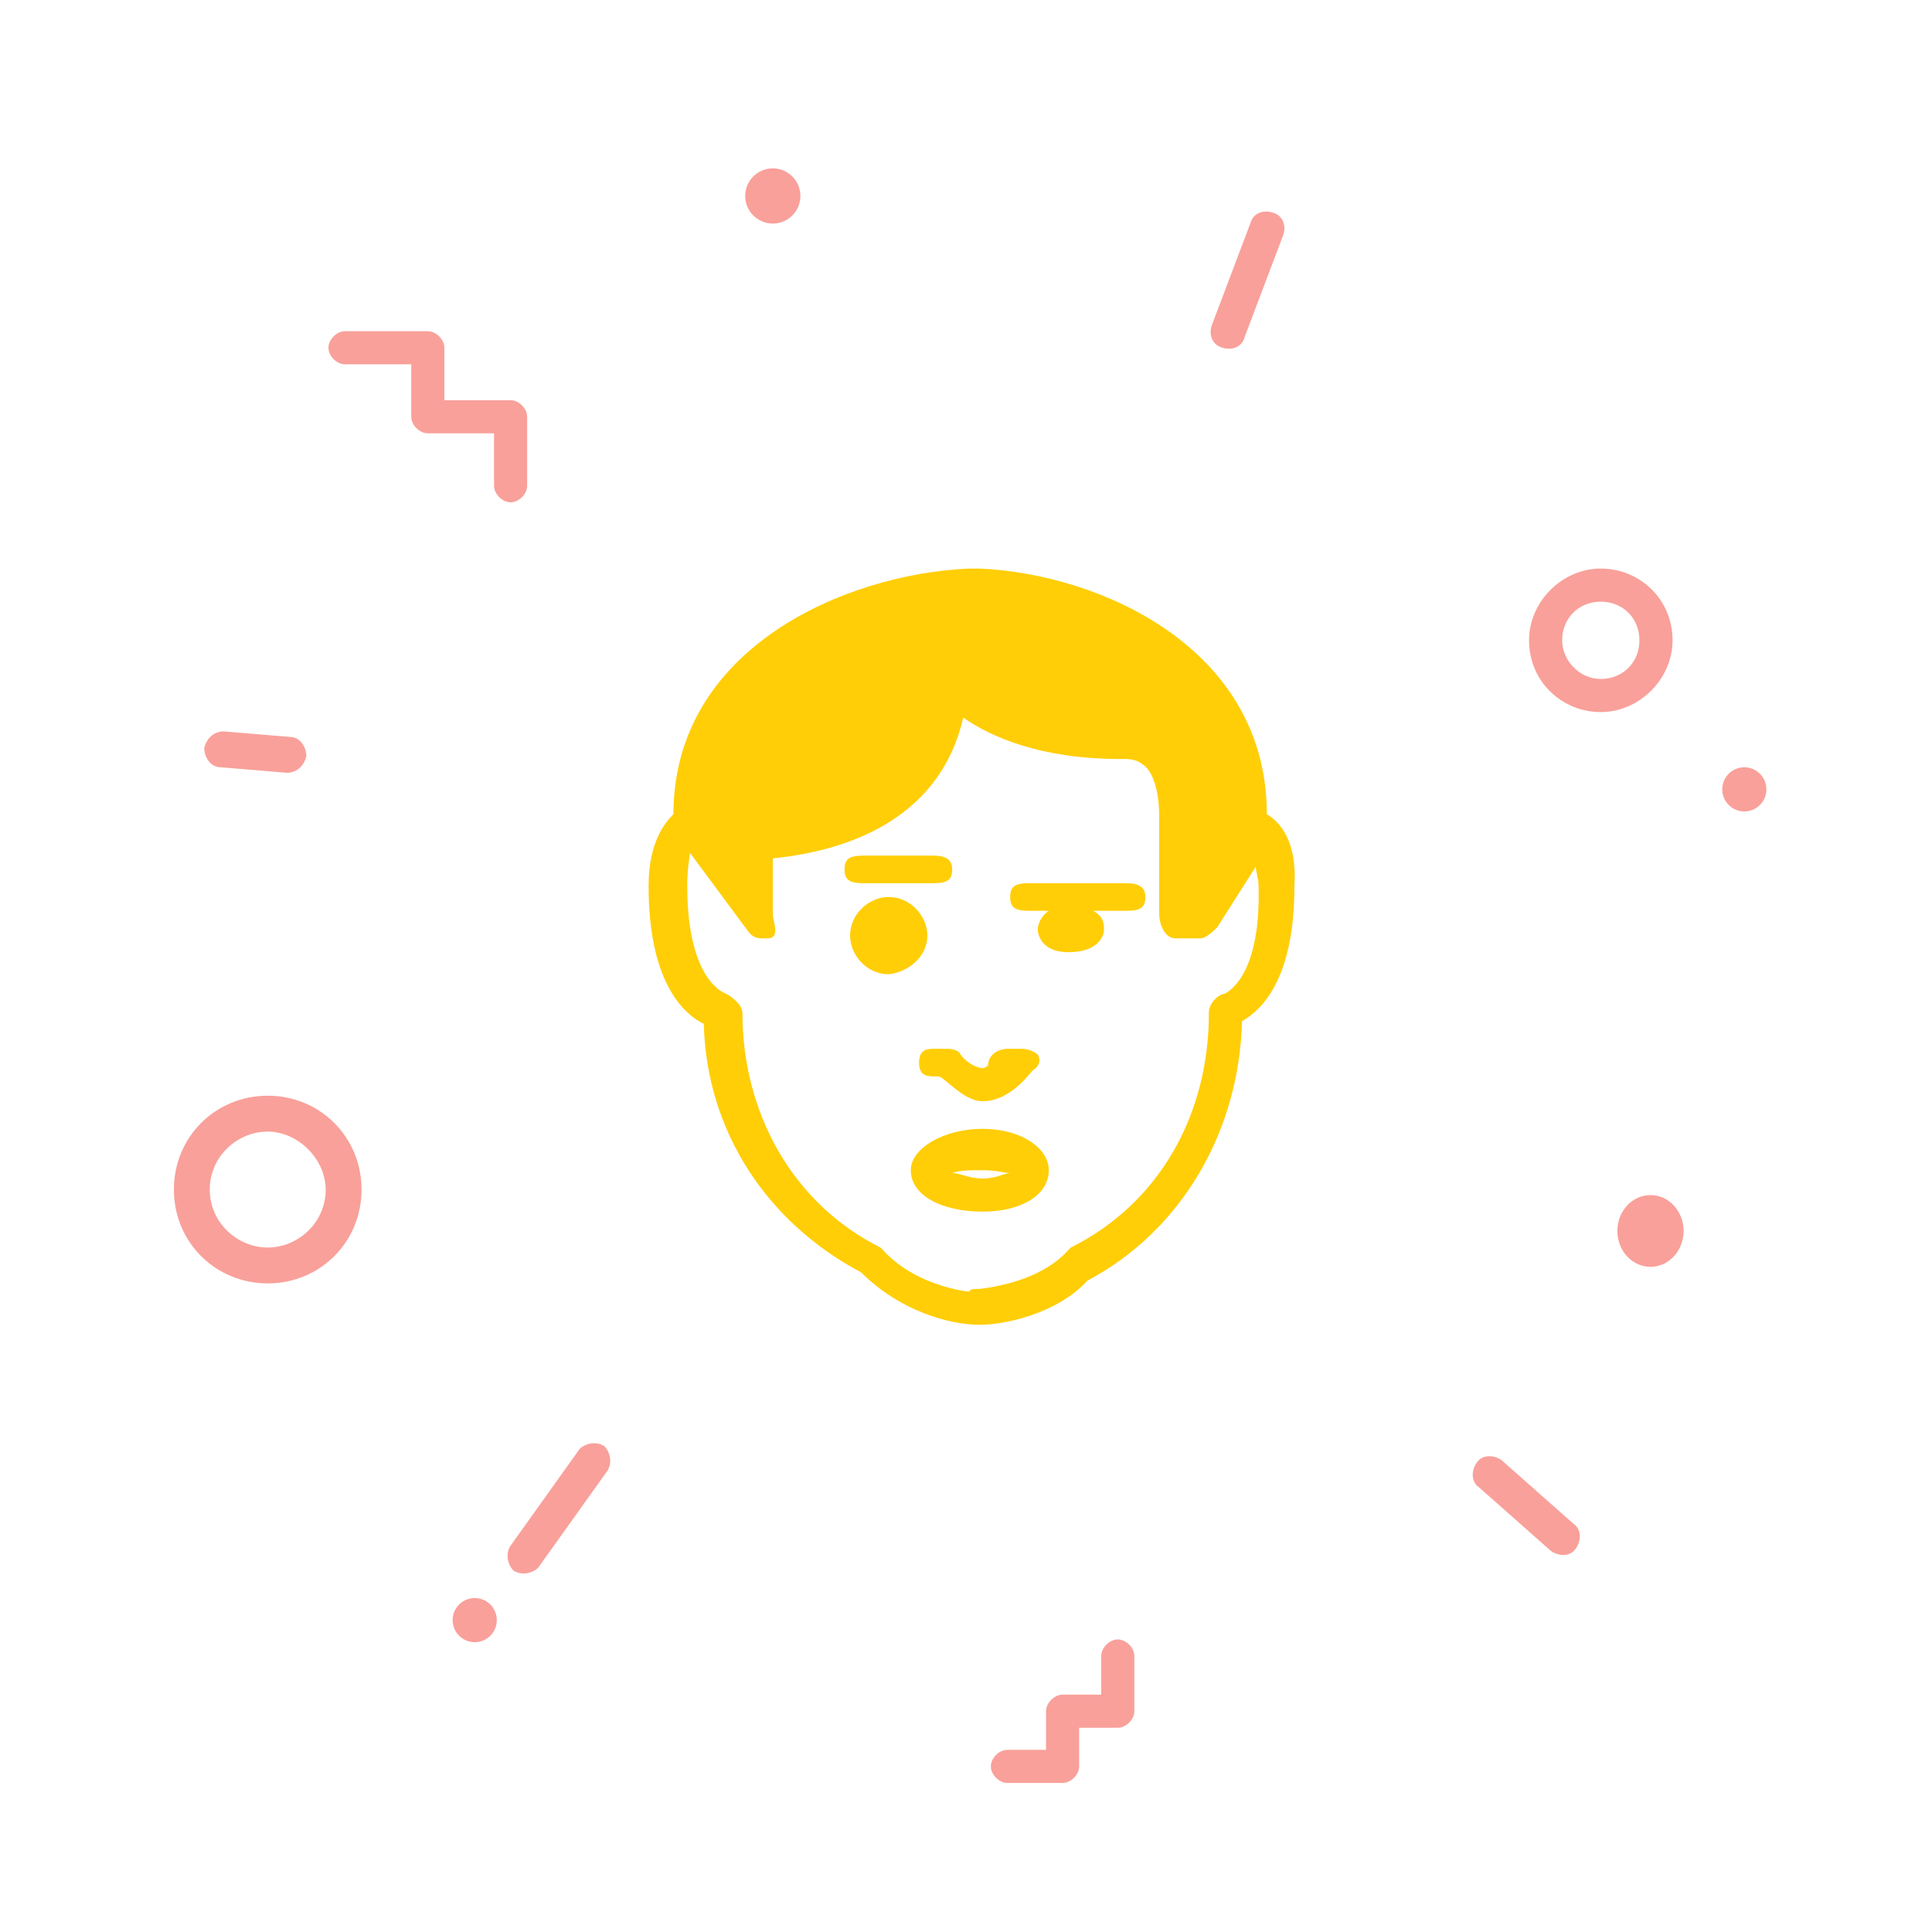
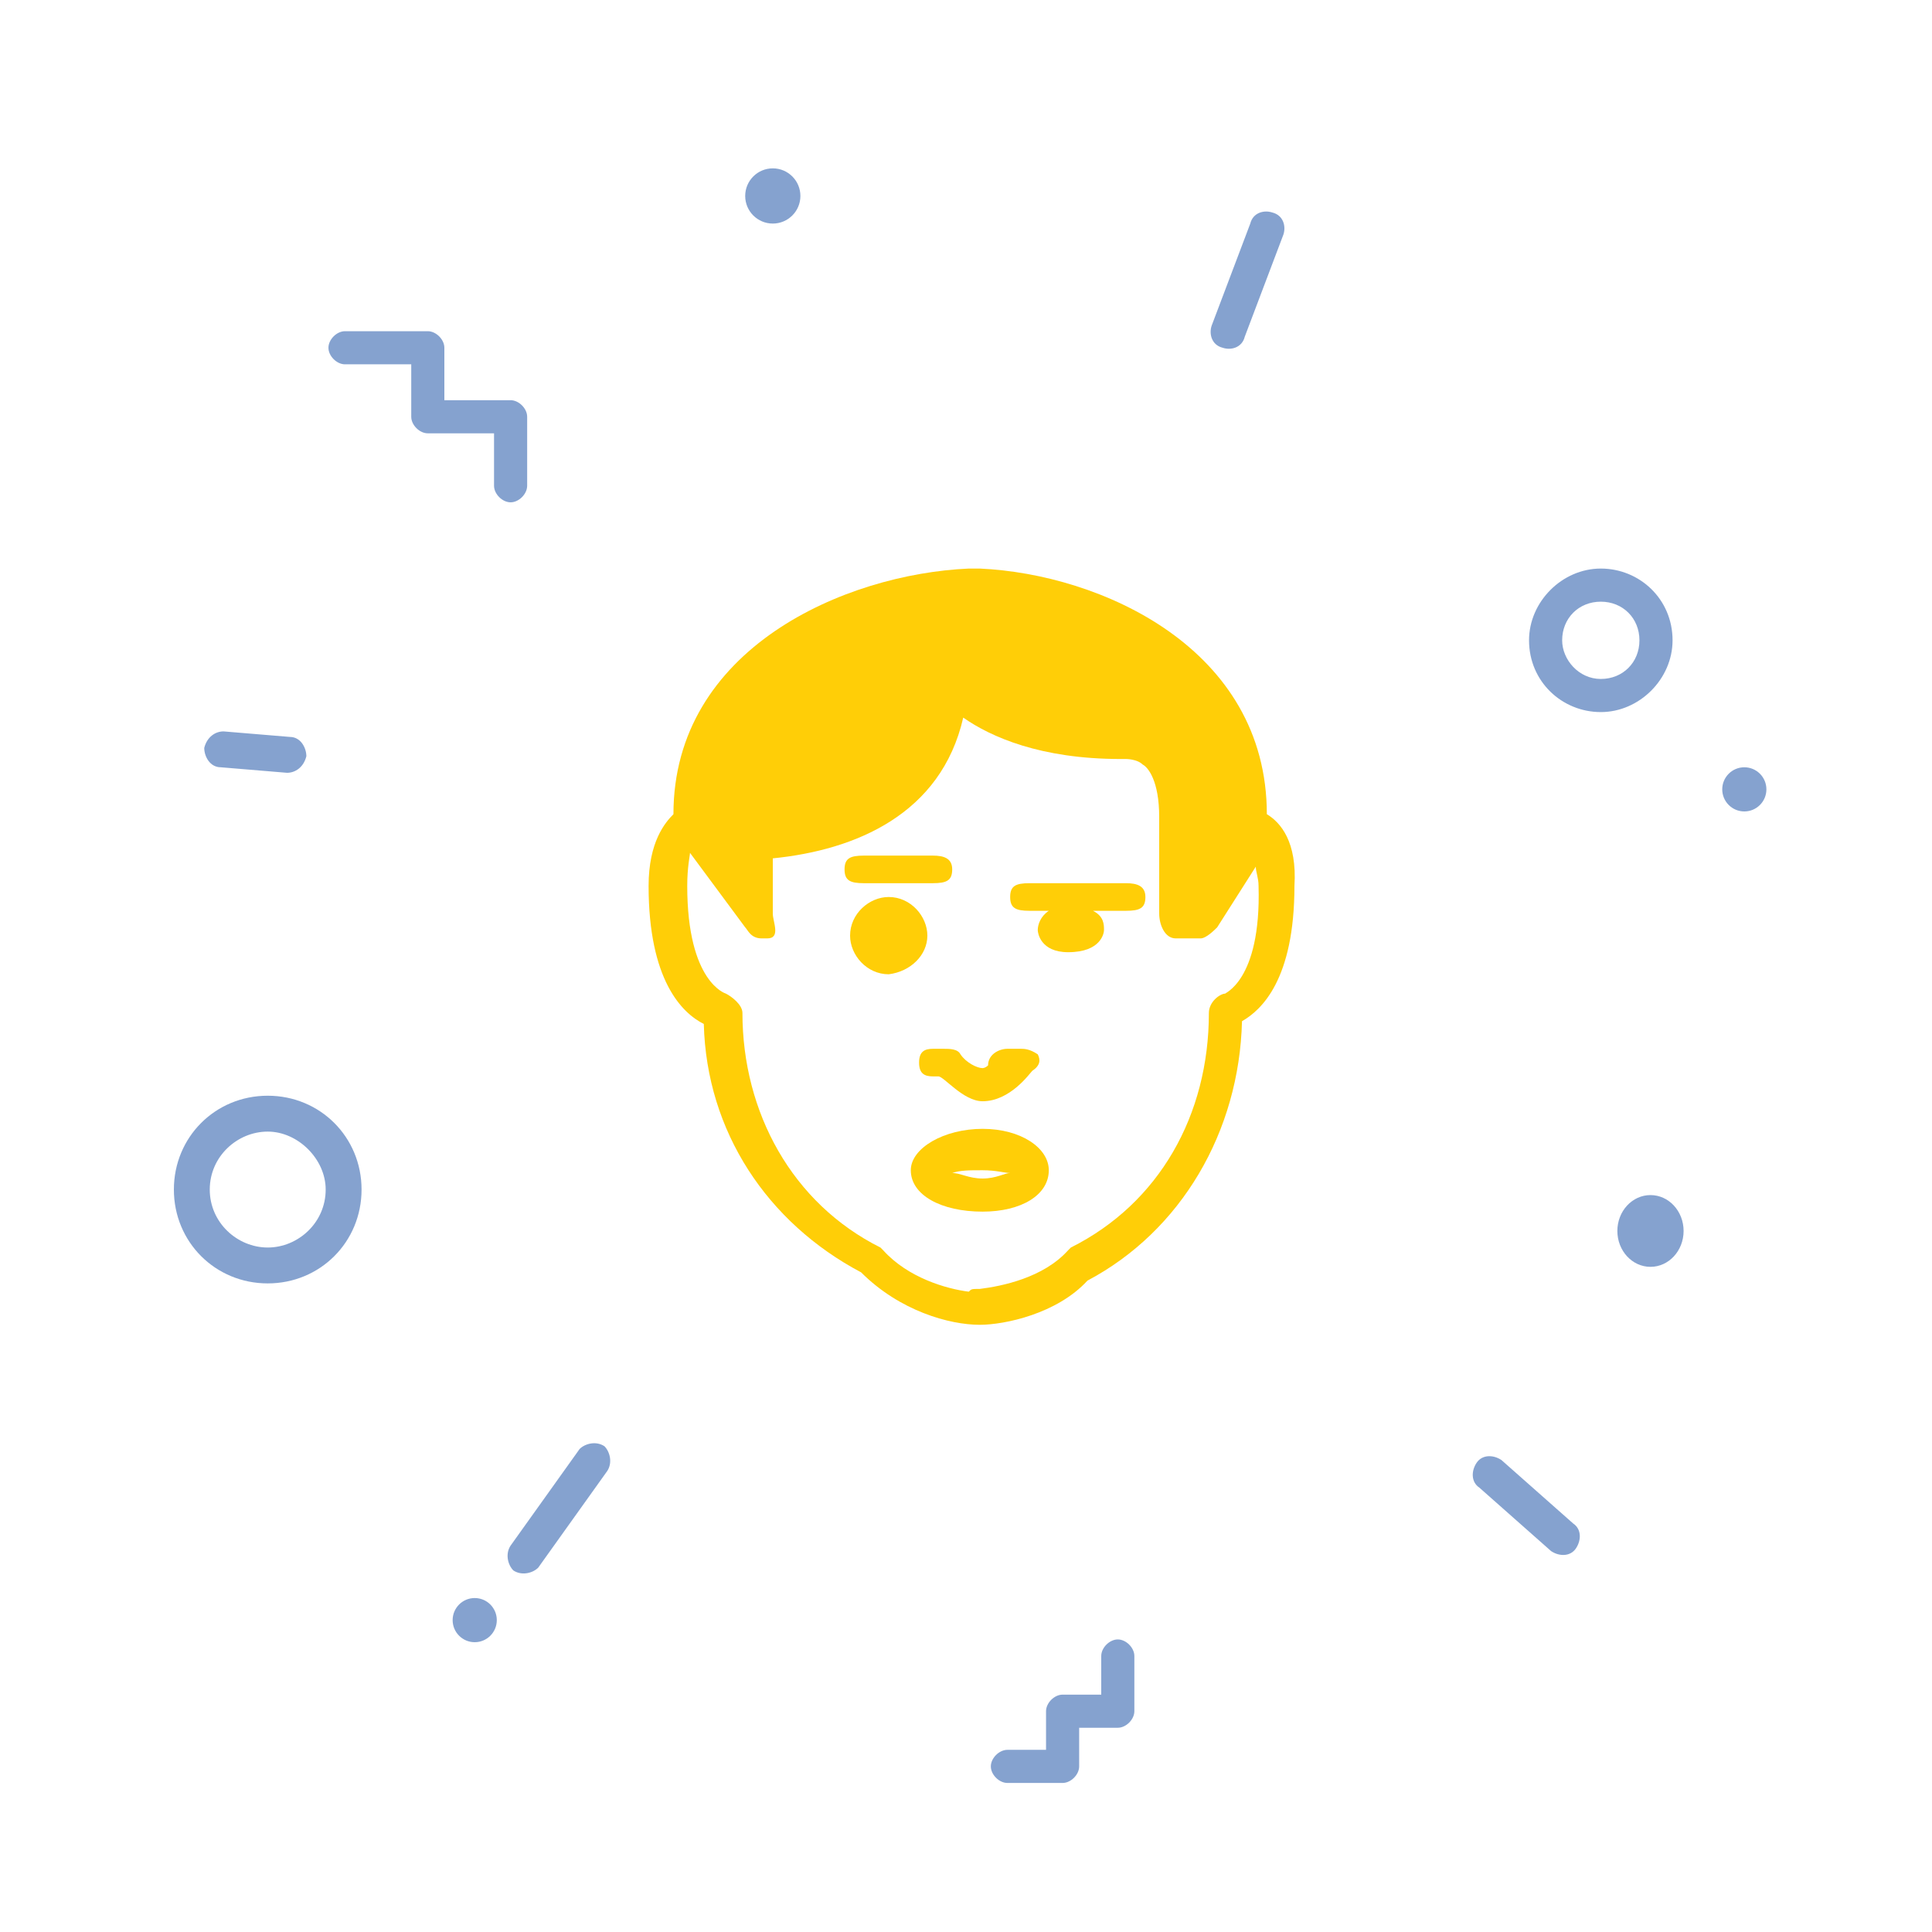
<svg xmlns="http://www.w3.org/2000/svg" version="1.1" id="Layer_1" x="0px" y="0px" viewBox="0 0 70 70" style="enable-background:new 0 0 70 70;" xml:space="preserve">
  <style type="text/css">
- 	.st0{fill:#F44336;fill-opacity:0.5;}
+ 	.st0{fill:#0D47A1;fill-opacity:0.5;}
	.st1{fill:#FFCE07;}
</style>
  <g>
-     <path class="st0" d="M15.5,13.2l-0.6-0.6v2.5c0,0.3,0.3,0.6,0.6,0.6h3l-0.6-0.6v2.5c0,0.3,0.3,0.6,0.6,0.6s0.6-0.3,0.6-0.6v-2.5   c0-0.3-0.3-0.6-0.6-0.6h-3l0.6,0.6v-2.5c0-0.3-0.3-0.6-0.6-0.6h-3c-0.3,0-0.6,0.3-0.6,0.6c0,0.3,0.3,0.6,0.6,0.6H15.5z M39.9,62   l0.6-0.6h-2c-0.3,0-0.6,0.3-0.6,0.6v2l0.6-0.6h-2c-0.3,0-0.6,0.3-0.6,0.6s0.3,0.6,0.6,0.6h2c0.3,0,0.6-0.3,0.6-0.6v-2l-0.6,0.6h2   c0.3,0,0.6-0.3,0.6-0.6v-2c0-0.3-0.3-0.6-0.6-0.6s-0.6,0.3-0.6,0.6V62z M22,53.3c0.2-0.3,0.1-0.7-0.1-0.9c-0.3-0.2-0.7-0.1-0.9,0.1   l-2.5,3.5c-0.2,0.3-0.1,0.7,0.1,0.9c0.3,0.2,0.7,0.1,0.9-0.1L22,53.3z M56.2,56.2c0.3,0.2,0.7,0.2,0.9-0.1s0.2-0.7-0.1-0.9   l-2.6-2.3c-0.3-0.2-0.7-0.2-0.9,0.1s-0.2,0.7,0.1,0.9L56.2,56.2z M13.1,43.1c0-1.9-1.5-3.4-3.4-3.4s-3.4,1.5-3.4,3.4   c0,1.9,1.5,3.4,3.4,3.4S13.1,45,13.1,43.1z M7.6,43.1c0-1.2,1-2.1,2.1-2.1s2.1,1,2.1,2.1c0,1.2-1,2.1-2.1,2.1S7.6,44.3,7.6,43.1z" />
+     <path class="st0" d="M15.5,13.2l-0.6-0.6v2.5c0,0.3,0.3,0.6,0.6,0.6h3l-0.6-0.6v2.5c0,0.3,0.3,0.6,0.6,0.6s0.6-0.3,0.6-0.6v-2.5   c0-0.3-0.3-0.6-0.6-0.6h-3l0.6,0.6v-2.5c0-0.3-0.3-0.6-0.6-0.6h-3c-0.3,0-0.6,0.3-0.6,0.6s0.3,0.6,0.6,0.6   C12.5,13.2,15.5,13.2,15.5,13.2z M39.9,62l0.6-0.6h-2c-0.3,0-0.6,0.3-0.6,0.6v2l0.6-0.6h-2c-0.3,0-0.6,0.3-0.6,0.6   c0,0.3,0.3,0.6,0.6,0.6h2c0.3,0,0.6-0.3,0.6-0.6v-2l-0.6,0.6h2c0.3,0,0.6-0.3,0.6-0.6v-2c0-0.3-0.3-0.6-0.6-0.6s-0.6,0.3-0.6,0.6   V62z M22,53.3c0.2-0.3,0.1-0.7-0.1-0.9c-0.3-0.2-0.7-0.1-0.9,0.1L18.5,56c-0.2,0.3-0.1,0.7,0.1,0.9c0.3,0.2,0.7,0.1,0.9-0.1   L22,53.3z M56.2,56.2c0.3,0.2,0.7,0.2,0.9-0.1s0.2-0.7-0.1-0.9l-2.6-2.3c-0.3-0.2-0.7-0.2-0.9,0.1s-0.2,0.7,0.1,0.9L56.2,56.2z    M13.1,43.1c0-1.9-1.5-3.4-3.4-3.4s-3.4,1.5-3.4,3.4s1.5,3.4,3.4,3.4S13.1,45,13.1,43.1z M7.6,43.1c0-1.2,1-2.1,2.1-2.1   s2.1,1,2.1,2.1c0,1.2-1,2.1-2.1,2.1S7.6,44.3,7.6,43.1z" />
    <ellipse class="st0" cx="28" cy="7.1" rx="1" ry="1" />
    <ellipse class="st0" cx="17.2" cy="58.7" rx="0.8" ry="0.8" />
    <ellipse class="st0" cx="63.2" cy="28.6" rx="0.8" ry="0.8" />
    <ellipse class="st0" cx="59.8" cy="44.6" rx="1.2" ry="1.3" />
    <path class="st0" d="M60.6,23.2c0-1.5-1.2-2.6-2.6-2.6s-2.6,1.2-2.6,2.6c0,1.5,1.2,2.6,2.6,2.6S60.6,24.6,60.6,23.2z M56.6,23.2   c0-0.8,0.6-1.4,1.4-1.4s1.4,0.6,1.4,1.4s-0.6,1.4-1.4,1.4S56.6,23.9,56.6,23.2z M46.5,8.5c0.1-0.3,0-0.7-0.4-0.8   c-0.3-0.1-0.7,0-0.8,0.4l-1.4,3.7c-0.1,0.3,0,0.7,0.4,0.8c0.3,0.1,0.7,0,0.8-0.4L46.5,8.5z M8.1,26.5c-0.3,0-0.6,0.2-0.7,0.6   c0,0.3,0.2,0.7,0.6,0.7l2.4,0.2c0.3,0,0.6-0.2,0.7-0.6c0-0.3-0.2-0.7-0.6-0.7L8.1,26.5z" />
    <g>
      <g transform="translate(23 20)">
        <path class="st1" d="M10.6,13.9c0-0.7-0.6-1.4-1.4-1.4c-0.7,0-1.4,0.6-1.4,1.4c0,0.7,0.6,1.4,1.4,1.4     C10,15.2,10.6,14.6,10.6,13.9L10.6,13.9z M12.6,20.9c-1.4,0-2.6,0.7-2.6,1.5c0,0.9,1.1,1.5,2.6,1.5c1.4,0,2.4-0.6,2.4-1.5     C15,21.6,14,20.9,12.6,20.9L12.6,20.9z M12.6,22.7c-0.5,0-0.8-0.2-1.1-0.2c0.3-0.1,0.6-0.1,1.1-0.1s0.8,0.1,1,0.1     C13.4,22.5,13.1,22.7,12.6,22.7L12.6,22.7z M10.8,12c0.5,0,0.7-0.1,0.7-0.5S11.2,11,10.8,11H8.3c-0.5,0-0.7,0.1-0.7,0.5     S7.8,12,8.3,12H10.8L10.8,12z M17.8,12h-3.5c-0.5,0-0.7,0.1-0.7,0.5s0.2,0.5,0.7,0.5H15c-0.3,0.2-0.4,0.5-0.4,0.7     c0,0.1,0.1,0.8,1.1,0.8c1.2,0,1.3-0.7,1.3-0.8c0-0.2,0-0.5-0.4-0.7h1.2c0.5,0,0.7-0.1,0.7-0.5S18.2,12,17.8,12L17.8,12z" />
        <path class="st1" d="M22.9,9.5c0-6-6-8.7-10.4-8.9l0,0h-0.3h-0.1l0,0C7.6,0.8,1.4,3.5,1.4,9.5c-0.3,0.3-0.9,1-0.9,2.6     c0,3.4,1.2,4.6,2,5c0.1,3.9,2.3,7.2,5.7,9c1.4,1.4,3.2,1.9,4.3,1.9l0,0c0.9,0,2.8-0.4,3.9-1.6c3.4-1.8,5.5-5.4,5.6-9.4     c0.7-0.4,1.9-1.5,1.9-4.9C24,10.5,23.4,9.8,22.9,9.5L22.9,9.5z M21.4,16c-0.2,0-0.6,0.3-0.6,0.7c0,3.7-1.8,6.9-5,8.5l-0.1,0.1     c-0.9,1-2.4,1.3-3.2,1.4c-0.3,0-0.3,0-0.4,0.1c-0.8-0.1-2.2-0.5-3.1-1.5l-0.1-0.1c-3.2-1.6-5-4.9-5-8.5c0-0.3-0.4-0.6-0.6-0.7     c0,0-1.4-0.4-1.4-3.9C1.9,11.4,2,11,2,10.9l2,2.7C4.1,13.7,4.2,14,4.6,14h0.2C5.3,14,5,13.4,5,13.1v-2c3-0.3,6.1-1.6,6.9-5.1     c1,0.7,2.8,1.5,5.7,1.5h0.2c0,0,0.4,0,0.6,0.2C18.6,7.8,19,8.3,19,9.6v3.5c0,0.4,0.2,0.9,0.6,0.9h0.9c0.2,0,0.5-0.3,0.6-0.4     l1.4-2.2c0,0.2,0.1,0.4,0.1,0.7C22.7,15.6,21.3,16,21.4,16L21.4,16z" />
        <path class="st1" d="M11.2,18h-0.4c-0.3,0-0.5,0.1-0.5,0.5s0.2,0.5,0.5,0.5H11c0.2,0,0.9,0.9,1.6,0.9c1,0,1.7-1,1.8-1.1     c0.3-0.2,0.3-0.4,0.2-0.6C14.3,18,14.1,18,14,18h-0.5c-0.3,0-0.7,0.2-0.7,0.6c0,0,0-0.1,0,0c-0.1,0.1-0.2,0.1-0.2,0.1     c-0.2,0-0.6-0.2-0.8-0.5C11.7,18,11.4,18,11.2,18L11.2,18z" />
      </g>
    </g>
  </g>
</svg>
